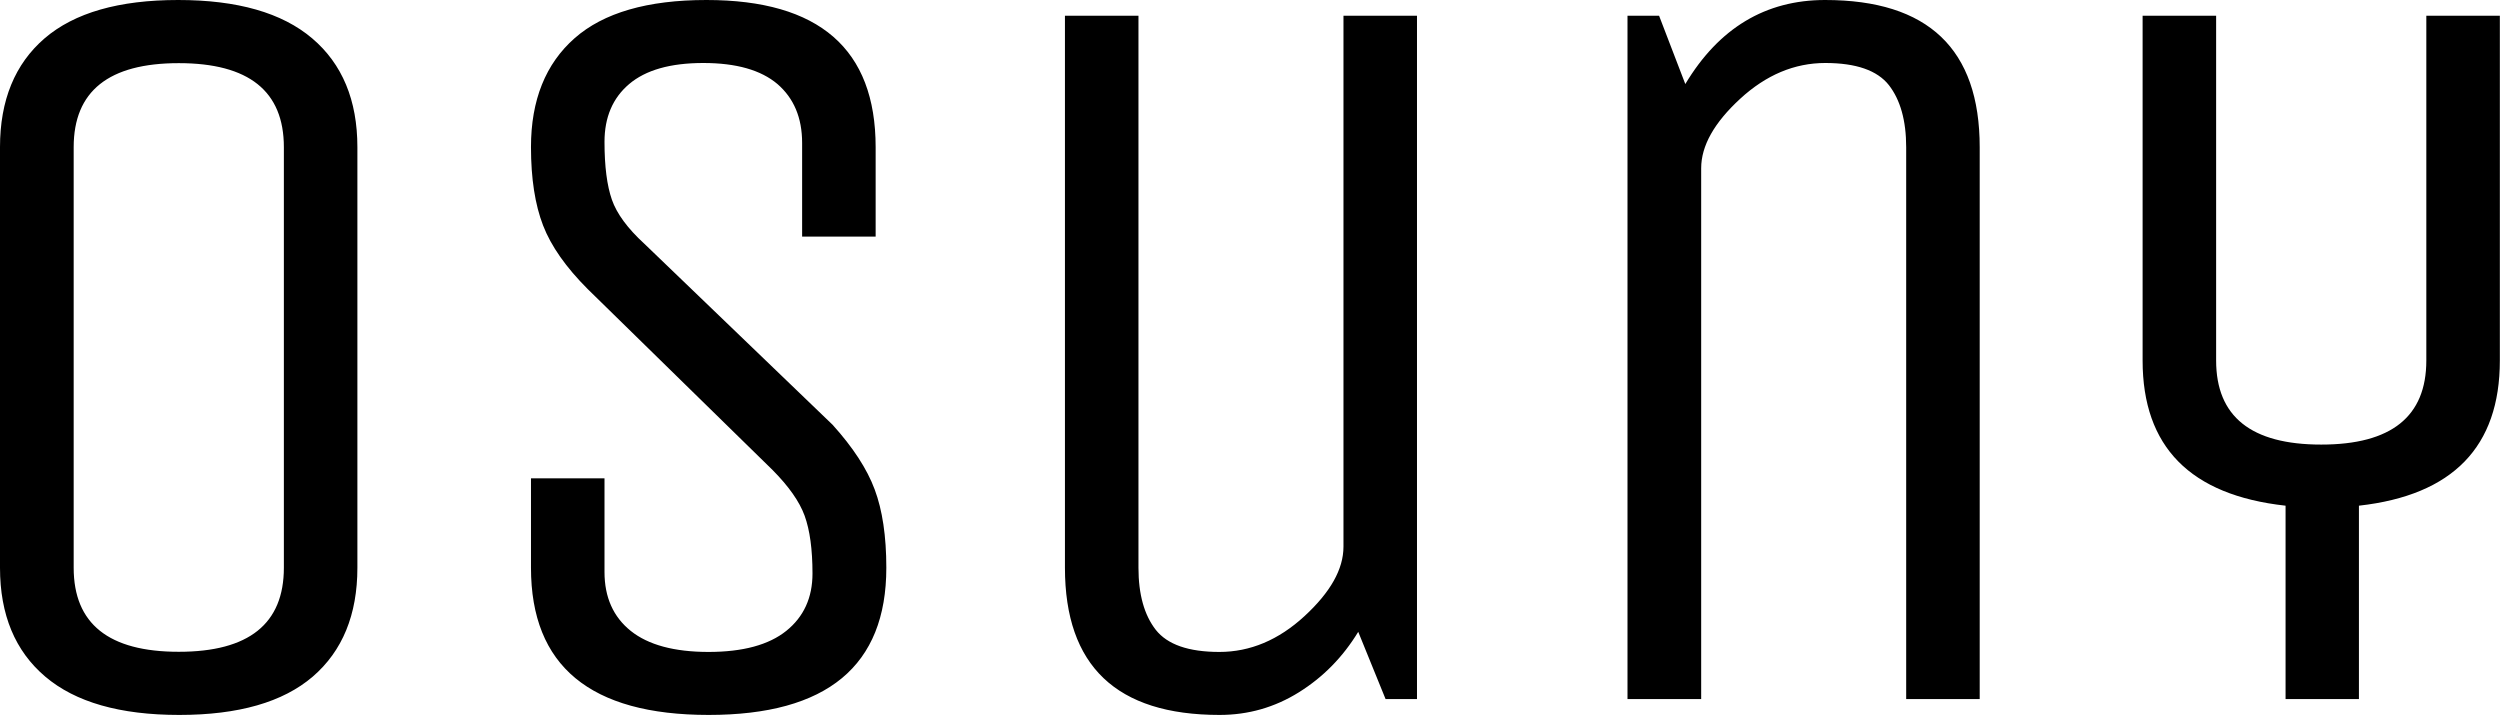
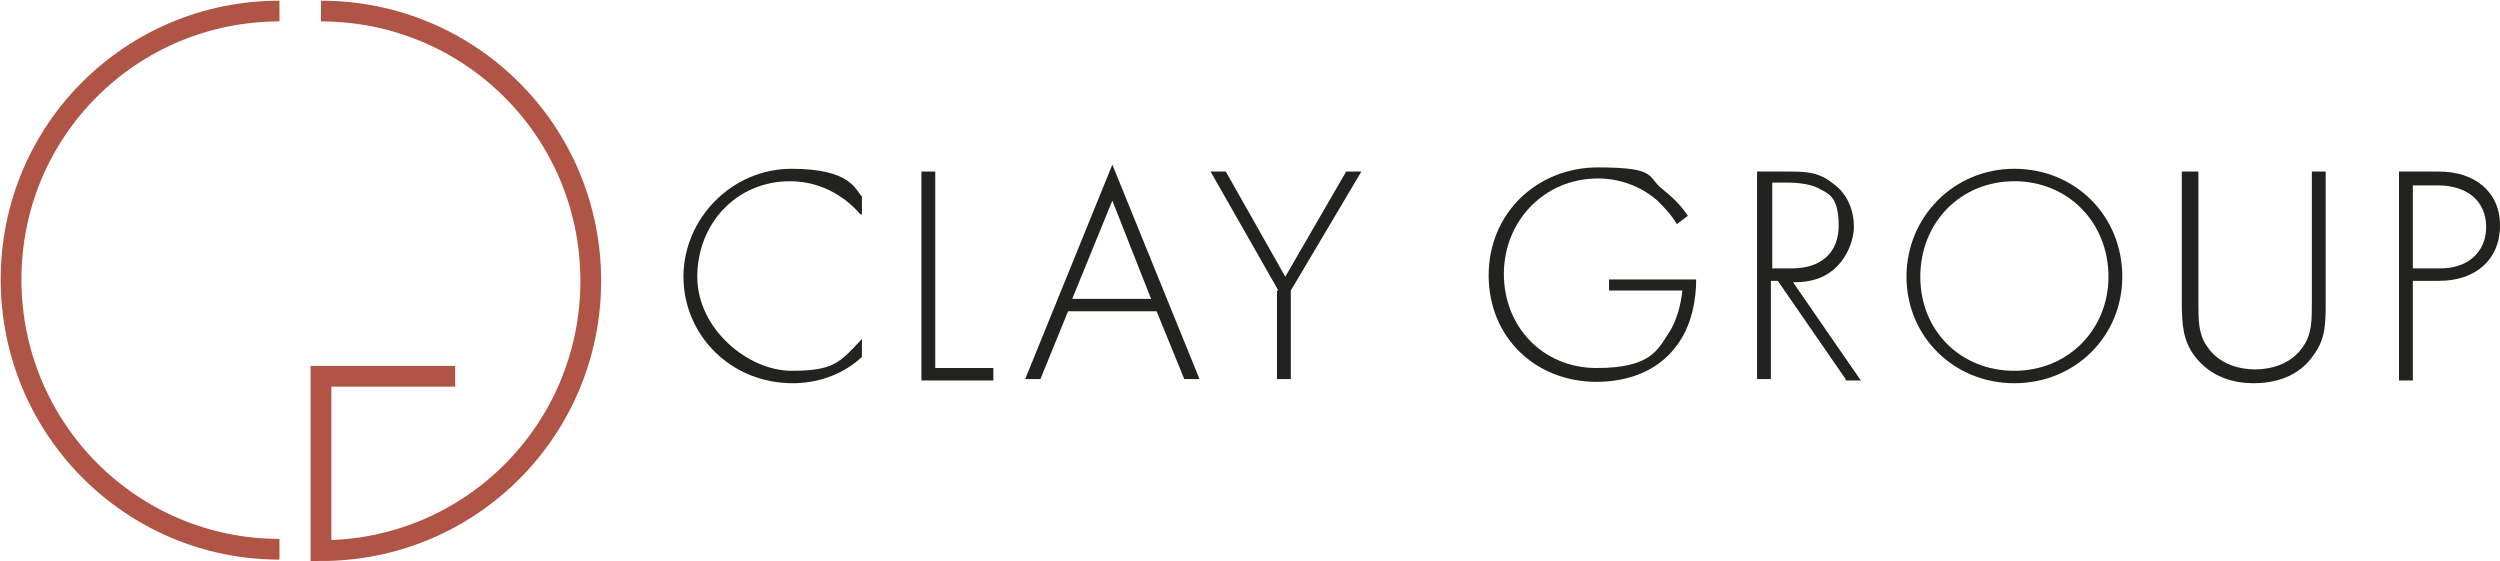
- <svg xmlns="http://www.w3.org/2000/svg" version="1.2" baseProfile="tiny" width="1591.4" height="455.1" overflow="visible" xml:space="preserve">
-   <switch>
-     <g>
-       <g fill="#000000">
-         <path d="M227.5 93.7v267.7c0 29.9-9.5 53-28.4 69.3-19 16.3-47.3 24.4-85 24.4S48 447 28.8 430.7C9.6 414.4 0 391.3 0 361.4V93.7c0-29.9 9.5-53 28.4-69.3C47.4 8.1 75.7 0 113.4 0s66.1 8.1 85.3 24.4c19.2 16.3 28.8 39.4 28.8 69.3zm-46.8 267.7V93.7c0-35.7-22.3-53.5-66.9-53.5-44.6 0-66.9 17.8-66.9 53.5v267.7c0 35.7 22.3 53.5 66.9 53.5 44.6 0 66.9-17.8 66.9-53.5zM564.2 361.4c0 62.5-37.7 93.7-113.1 93.7-75.4 0-113.1-31.2-113.1-93.7v-56.9h46.8v59.6c0 16.1 5.6 28.6 16.7 37.5 11.1 8.9 27.7 13.4 49.5 13.4 21.9 0 38.4-4.5 49.5-13.4 11.1-8.9 16.7-21.1 16.7-36.5 0-15.4-1.7-27.7-5-36.8-3.3-9.1-10.2-18.8-20.4-29.1L374.1 184c-13.8-13.8-23.3-27.3-28.4-40.5-5.1-13.2-7.7-29.8-7.7-49.9 0-29.9 9.3-53 27.8-69.3C384.2 8.1 412.2 0 449.7 0c71.8 0 107.7 31.2 107.7 93.7v56.9h-46.8V91c0-16.1-5.3-28.5-15.7-37.5-10.5-8.9-26.2-13.4-47.2-13.4-21 0-36.7 4.5-47.2 13.4s-15.7 21.2-15.7 36.8c0 15.6 1.6 27.9 4.7 36.8 3.1 8.9 10 18.3 20.7 28.1L530 270.4c12.9 14.3 21.9 28 26.8 41.2 4.9 13.1 7.4 29.7 7.4 49.8zM677.9 361.4V10h46.8v351.4c0 17 3.7 30.1 11 39.5 7.4 9.4 20.9 14.1 40.5 14.1s37.7-7.6 54.2-22.8c16.5-15.2 24.8-29.9 24.8-44.2V10H902v435h-20l-17.4-42.8c-9.8 16.1-22.4 28.9-37.8 38.5-15.4 9.6-32.2 14.4-50.5 14.4-65.6 0-98.4-31.2-98.4-93.7zM1082.8 445H1036V10h20.1l16.7 43.5c21.4-35.7 51.1-53.5 89-53.5 65.6 0 98.4 31.2 98.4 93.7V445h-46.8V93.7c0-16.9-3.7-30.1-11-39.5-7.4-9.4-20.9-14.1-40.5-14.1s-37.7 7.6-54.2 22.8c-16.5 15.2-24.8 29.9-24.8 44.2V445zM1501.7 445h-46.8V321.9c-60.7-6.7-91-37.5-91-92.4V10h46.8v219.5c0 35.7 22.3 53.5 66.9 53.5 44.6 0 66.9-17.8 66.9-53.5V10h46.8v219.5c0 54.9-29.9 85.7-89.7 92.4V445z" />
-       </g>
-     </g>
-   </switch>
+ <svg xmlns="http://www.w3.org/2000/svg" id="Calque_1" viewBox="0 0 180.7 40.5">
+   <defs>
+     <style>.cls-1{fill:none;stroke:#b05546;stroke-miterlimit:10;stroke-width:1.5px;}.cls-2{fill:#222320;}</style>
+   </defs>
+   <g>
+     <path class="cls-1" d="M20.2,39.7C9.5,39.7,.8,31,.8,20.2S9.5,.8,20.2,.8" />
+     <path class="cls-1" d="M23.2,.8c10.8,0,19.5,8.7,19.5,19.5s-8.7,19.5-19.5,19.5v-12.6h9.7" />
+   </g>
+   <g>
+     <path class="cls-2" d="M62.2,15.5c-1.3-1.5-3.1-2.4-5.1-2.4-3.9,0-6.7,3.1-6.7,6.9s3.7,6.8,6.8,6.8,3.5-.6,5.1-2.3v1.3c-1.5,1.4-3.4,1.9-5,1.9-4.5,0-7.9-3.5-7.9-7.7s3.5-7.8,7.8-7.8,4.6,1.5,5.1,2v1.3Z" />
+     <path class="cls-2" d="M67.6,12.4v14.2h4.2v.9h-5.2V12.4h1Z" />
+     <path class="cls-2" d="M83.6,22.5h-6.4l-2,4.9h-1.1l6.3-15.5,6.3,15.5h-1.1l-2-4.9Zm-.4-.9l-2.8-7.1-2.9,7.1h5.7Z" />
+     <path class="cls-2" d="M92.4,21l-4.9-8.6h1.1l4.3,7.6,4.4-7.6h1.1l-5.1,8.6v6.4h-1v-6.4Z" />
+     <path class="cls-2" d="M116.3,20.2h6.3c0,1.4-.3,3.4-1.5,4.9-1.3,1.7-3.4,2.5-5.7,2.5-4.4,0-7.8-3.2-7.8-7.7s3.5-7.8,7.9-7.8,3.5,.7,4.7,1.6c.6,.5,1.2,1,1.8,1.9l-.8,.6c-.4-.7-1-1.3-1.4-1.7-.9-.8-2.4-1.6-4.3-1.6-3.9,0-6.8,3.1-6.8,6.9s2.8,6.8,6.7,6.8,4.4-1.3,5.2-2.5c.6-.9,.9-2.1,1-3.1h-5.3v-.9Z" />
+     <path class="cls-2" d="M133.4,27.4l-4.9-7.1h-.5v7.1h-1V12.4h2.2c1.2,0,2.2,0,3.2,.8,1.2,.8,1.6,2.1,1.6,3.2s-.7,3-2.5,3.7c-.8,.3-1.5,.3-1.9,.3l4.9,7.1h-1.1Zm-5.3-8h1.4c2.1,0,3.4-1.1,3.4-3.1s-.7-2.3-1.3-2.6c-.6-.4-1.7-.5-2.3-.5h-1.2v6.1Z" />
+     <path class="cls-2" d="M153.4,20c0,4.3-3.4,7.7-7.8,7.7s-7.8-3.4-7.8-7.7,3.4-7.8,7.8-7.8,7.8,3.4,7.8,7.8Zm-1,0c0-3.9-2.9-6.9-6.8-6.9s-6.8,3-6.8,6.9,2.9,6.8,6.8,6.8,6.8-3,6.8-6.8Z" />
+     <path class="cls-2" d="M158.9,12.4v9.4c0,1.4,0,2.3,.6,3.2,.9,1.4,2.5,1.7,3.5,1.7s2.6-.3,3.5-1.7c.6-.9,.6-1.8,.6-3.2V12.4h1v9.4c0,1.6,0,2.7-.9,3.9-1.1,1.6-2.9,2-4.3,2s-3.1-.4-4.3-2c-.8-1.1-.9-2.2-.9-3.9V12.4h1Z" />
+     <path class="cls-2" d="M174.4,20.3v7.2h-1V12.4h2.9c2.5,0,4.4,1.4,4.4,3.9s-1.8,4-4.4,4h-1.9Zm0-.9h2c2,0,3.3-1.2,3.3-3s-1.3-3-3.5-3h-1.8v6.1Z" />
+   </g>
</svg>
